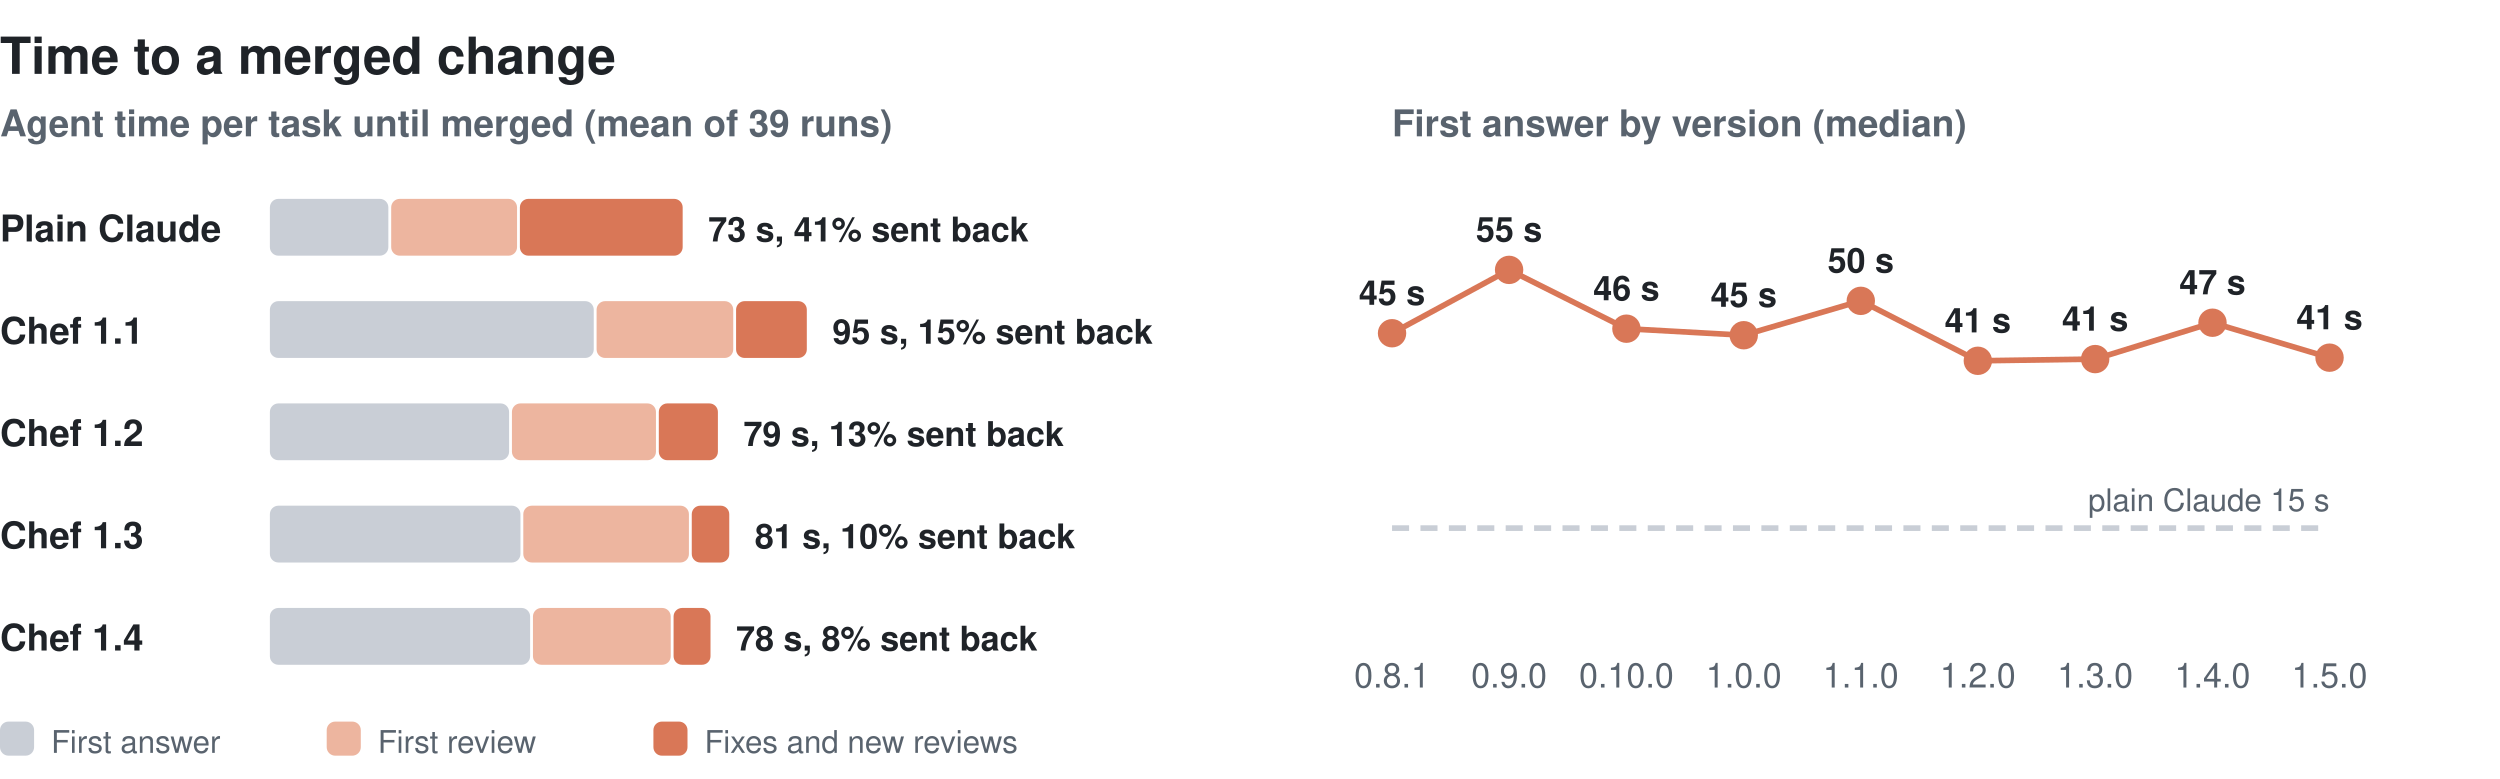
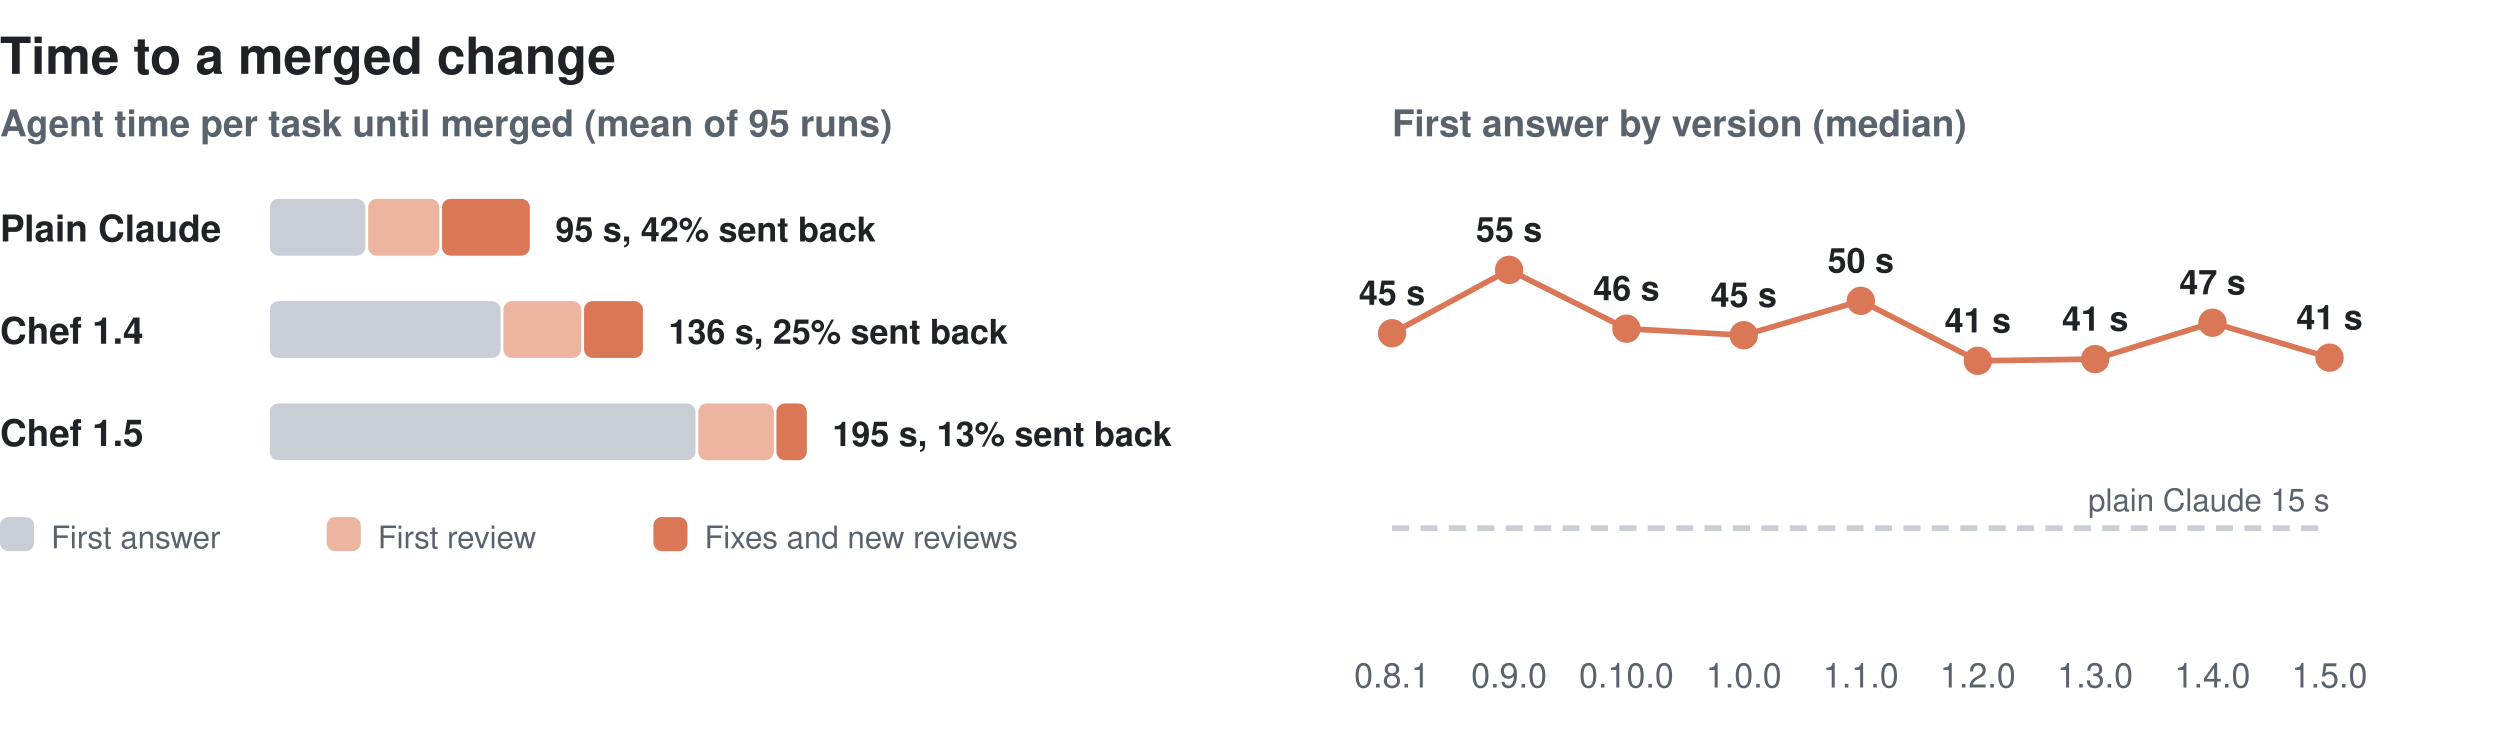
- <svg xmlns="http://www.w3.org/2000/svg" width="880" height="274" viewBox="0 0 880 274" role="img" aria-label="Plain Claude: first answer 21 s, first review 23 s, fixes and new reviews 29 s, 41% sent back; Chef 1.1: first answer 57 s, first review 24 s, fixes and new reviews 13 s, 15% sent back; Chef 1.2: first answer 42 s, first review 26 s, fixes and new reviews 11 s, 13% sent back; Chef 1.3: first answer 44 s, first review 30 s, fixes and new reviews 7 s, 10% sent back; Chef 1.4: first answer 46 s, first review 25 s, fixes and new reviews 7 s, 8% sent back. First answer by version: 0.8.1 45 s, 0.9.0 55 s, 0.10.0 46 s, 1.0.0 45 s, 1.1.0 50 s, 1.2.0 41 s, 1.3.0 41 s, 1.4.0 47 s, 1.5.0 41 s; plain Claude 15 s.">
+ <svg xmlns="http://www.w3.org/2000/svg" width="880" height="260" viewBox="0 0 880 260" role="img" aria-label="Plain Claude: first answer 36 s, first review 27 s, fixes and new reviews 33 s, 42% sent back; Chef 1.4: first answer 84 s, first review 29 s, fixes and new reviews 22 s, 25% sent back; Chef 1.5: first answer 155 s, first review 28 s, fixes and new reviews 12 s, 13% sent back. First answer by version: 0.8.1 45 s, 0.9.0 55 s, 0.10.0 46 s, 1.0.0 45 s, 1.1.0 50 s, 1.2.0 41 s, 1.3.0 41 s, 1.4.0 47 s, 1.5.0 41 s; plain Claude 15 s.">
  <text x="0.0" y="26.0" fill="#1F2328" font-family="-apple-system, BlinkMacSystemFont, 'Segoe UI', Helvetica, Arial, sans-serif" font-size="18" font-weight="600" text-anchor="start">Time to a merged change</text>
-   <text x="0.0" y="48.0" fill="#59636E" font-family="-apple-system, BlinkMacSystemFont, 'Segoe UI', Helvetica, Arial, sans-serif" font-size="13" font-weight="600" text-anchor="start">Agent time per task until merged (mean of 39 runs)</text>
+   <text x="0.0" y="48.0" fill="#59636E" font-family="-apple-system, BlinkMacSystemFont, 'Segoe UI', Helvetica, Arial, sans-serif" font-size="13" font-weight="600" text-anchor="start">Agent time per task until merged (mean of 95 runs)</text>
  <text x="0.0" y="85.0" fill="#1F2328" font-family="-apple-system, BlinkMacSystemFont, 'Segoe UI', Helvetica, Arial, sans-serif" font-size="13" font-weight="600" text-anchor="start">Plain Claude</text>
-   <rect x="95.0" y="70.0" width="41.7" height="20.0" rx="3" fill="#C9CED6" />
-   <rect x="137.7" y="70.0" width="44.3" height="20.0" rx="3" fill="#EDB59F" />
-   <rect x="183.0" y="70.0" width="57.3" height="20.0" rx="3" fill="#D97757" />
-   <text x="249.3" y="85.0" fill="#1F2328" font-family="-apple-system, BlinkMacSystemFont, 'Segoe UI', Helvetica, Arial, sans-serif" font-size="12" font-weight="600" text-anchor="start">73 s, 41% sent back</text>
-   <text x="0.0" y="121.0" fill="#1F2328" font-family="-apple-system, BlinkMacSystemFont, 'Segoe UI', Helvetica, Arial, sans-serif" font-size="13" font-weight="600" text-anchor="start">Chef 1.1</text>
-   <rect x="95.0" y="106.0" width="114.0" height="20.0" rx="3" fill="#C9CED6" />
-   <rect x="210.0" y="106.0" width="48.1" height="20.0" rx="3" fill="#EDB59F" />
-   <rect x="259.1" y="106.0" width="24.9" height="20.0" rx="3" fill="#D97757" />
-   <text x="293.0" y="121.0" fill="#1F2328" font-family="-apple-system, BlinkMacSystemFont, 'Segoe UI', Helvetica, Arial, sans-serif" font-size="12" font-weight="600" text-anchor="start">95 s, 15% sent back</text>
-   <text x="0.0" y="157.0" fill="#1F2328" font-family="-apple-system, BlinkMacSystemFont, 'Segoe UI', Helvetica, Arial, sans-serif" font-size="13" font-weight="600" text-anchor="start">Chef 1.2</text>
-   <rect x="95.0" y="142.0" width="84.2" height="20.0" rx="3" fill="#C9CED6" />
-   <rect x="180.2" y="142.0" width="50.7" height="20.0" rx="3" fill="#EDB59F" />
-   <rect x="231.9" y="142.0" width="20.8" height="20.0" rx="3" fill="#D97757" />
-   <text x="261.7" y="157.0" fill="#1F2328" font-family="-apple-system, BlinkMacSystemFont, 'Segoe UI', Helvetica, Arial, sans-serif" font-size="12" font-weight="600" text-anchor="start">79 s, 13% sent back</text>
-   <text x="0.0" y="193.0" fill="#1F2328" font-family="-apple-system, BlinkMacSystemFont, 'Segoe UI', Helvetica, Arial, sans-serif" font-size="13" font-weight="600" text-anchor="start">Chef 1.3</text>
-   <rect x="95.0" y="178.0" width="88.2" height="20.0" rx="3" fill="#C9CED6" />
-   <rect x="184.2" y="178.0" width="58.3" height="20.0" rx="3" fill="#EDB59F" />
-   <rect x="243.5" y="178.0" width="13.2" height="20.0" rx="3" fill="#D97757" />
-   <text x="265.7" y="193.0" fill="#1F2328" font-family="-apple-system, BlinkMacSystemFont, 'Segoe UI', Helvetica, Arial, sans-serif" font-size="12" font-weight="600" text-anchor="start">81 s, 10% sent back</text>
-   <text x="0.0" y="229.0" fill="#1F2328" font-family="-apple-system, BlinkMacSystemFont, 'Segoe UI', Helvetica, Arial, sans-serif" font-size="13" font-weight="600" text-anchor="start">Chef 1.4</text>
-   <rect x="95.0" y="214.0" width="91.6" height="20.0" rx="3" fill="#C9CED6" />
-   <rect x="187.6" y="214.0" width="48.5" height="20.0" rx="3" fill="#EDB59F" />
-   <rect x="237.1" y="214.0" width="13.0" height="20.0" rx="3" fill="#D97757" />
-   <text x="259.1" y="229.0" fill="#1F2328" font-family="-apple-system, BlinkMacSystemFont, 'Segoe UI', Helvetica, Arial, sans-serif" font-size="12" font-weight="600" text-anchor="start">78 s, 8% sent back</text>
-   <rect x="0.0" y="254.0" width="12.0" height="12.0" rx="3" fill="#C9CED6" />
-   <text x="18.0" y="265.0" fill="#59636E" font-family="-apple-system, BlinkMacSystemFont, 'Segoe UI', Helvetica, Arial, sans-serif" font-size="11" font-weight="400" text-anchor="start">First answer</text>
-   <rect x="115.0" y="254.0" width="12.0" height="12.0" rx="3" fill="#EDB59F" />
-   <text x="133.0" y="265.0" fill="#59636E" font-family="-apple-system, BlinkMacSystemFont, 'Segoe UI', Helvetica, Arial, sans-serif" font-size="11" font-weight="400" text-anchor="start">First review</text>
-   <rect x="230.0" y="254.0" width="12.0" height="12.0" rx="3" fill="#D97757" />
-   <text x="248.0" y="265.0" fill="#59636E" font-family="-apple-system, BlinkMacSystemFont, 'Segoe UI', Helvetica, Arial, sans-serif" font-size="11" font-weight="400" text-anchor="start">Fixes and new reviews</text>
+   <rect x="95.0" y="70.0" width="33.6" height="20.0" rx="3" fill="#C9CED6" />
+   <rect x="129.6" y="70.0" width="25.0" height="20.0" rx="3" fill="#EDB59F" />
+   <rect x="155.6" y="70.0" width="30.9" height="20.0" rx="3" fill="#D97757" />
+   <text x="195.5" y="85.0" fill="#1F2328" font-family="-apple-system, BlinkMacSystemFont, 'Segoe UI', Helvetica, Arial, sans-serif" font-size="12" font-weight="600" text-anchor="start">95 s, 42% sent back</text>
+   <text x="0.0" y="121.0" fill="#1F2328" font-family="-apple-system, BlinkMacSystemFont, 'Segoe UI', Helvetica, Arial, sans-serif" font-size="13" font-weight="600" text-anchor="start">Chef 1.4</text>
+   <rect x="95.0" y="106.0" width="81.2" height="20.0" rx="3" fill="#C9CED6" />
+   <rect x="177.2" y="106.0" width="27.4" height="20.0" rx="3" fill="#EDB59F" />
+   <rect x="205.6" y="106.0" width="20.7" height="20.0" rx="3" fill="#D97757" />
+   <text x="235.3" y="121.0" fill="#1F2328" font-family="-apple-system, BlinkMacSystemFont, 'Segoe UI', Helvetica, Arial, sans-serif" font-size="12" font-weight="600" text-anchor="start">136 s, 25% sent back</text>
+   <text x="0.0" y="157.0" fill="#1F2328" font-family="-apple-system, BlinkMacSystemFont, 'Segoe UI', Helvetica, Arial, sans-serif" font-size="13" font-weight="600" text-anchor="start">Chef 1.5</text>
+   <rect x="95.0" y="142.0" width="149.8" height="20.0" rx="3" fill="#C9CED6" />
+   <rect x="245.8" y="142.0" width="26.6" height="20.0" rx="3" fill="#EDB59F" />
+   <rect x="273.3" y="142.0" width="10.7" height="20.0" rx="3" fill="#D97757" />
+   <text x="293.0" y="157.0" fill="#1F2328" font-family="-apple-system, BlinkMacSystemFont, 'Segoe UI', Helvetica, Arial, sans-serif" font-size="12" font-weight="600" text-anchor="start">195 s, 13% sent back</text>
+   <rect x="0.0" y="182.0" width="12.0" height="12.0" rx="3" fill="#C9CED6" />
+   <text x="18.0" y="193.0" fill="#59636E" font-family="-apple-system, BlinkMacSystemFont, 'Segoe UI', Helvetica, Arial, sans-serif" font-size="11" font-weight="400" text-anchor="start">First answer</text>
+   <rect x="115.0" y="182.0" width="12.0" height="12.0" rx="3" fill="#EDB59F" />
+   <text x="133.0" y="193.0" fill="#59636E" font-family="-apple-system, BlinkMacSystemFont, 'Segoe UI', Helvetica, Arial, sans-serif" font-size="11" font-weight="400" text-anchor="start">First review</text>
+   <rect x="230.0" y="182.0" width="12.0" height="12.0" rx="3" fill="#D97757" />
+   <text x="248.0" y="193.0" fill="#59636E" font-family="-apple-system, BlinkMacSystemFont, 'Segoe UI', Helvetica, Arial, sans-serif" font-size="11" font-weight="400" text-anchor="start">Fixes and new reviews</text>
  <text x="490.0" y="48.0" fill="#59636E" font-family="-apple-system, BlinkMacSystemFont, 'Segoe UI', Helvetica, Arial, sans-serif" font-size="13" font-weight="600" text-anchor="start">First answer by version (median)</text>
  <line x1="490.0" y1="185.9" x2="820.0" y2="185.9" stroke="#C9CED6" stroke-width="2" stroke-dasharray="6 4" />
  <text x="820.0" y="179.9" fill="#59636E" font-family="-apple-system, BlinkMacSystemFont, 'Segoe UI', Helvetica, Arial, sans-serif" font-size="11" font-weight="400" text-anchor="end">plain Claude 15 s</text>
  <polyline points="490.0,117.3 531.2,95.0 572.5,115.7 613.8,118.0 655.0,105.9 696.2,127.0 737.5,126.4 778.8,113.6 820.0,125.9" fill="none" stroke="#D97757" stroke-width="2" />
  <circle cx="490.0" cy="117.3" r="5" fill="#D97757" />
  <text x="490.0" y="107.3" fill="#1F2328" font-family="-apple-system, BlinkMacSystemFont, 'Segoe UI', Helvetica, Arial, sans-serif" font-size="12" font-weight="600" text-anchor="middle">45 s</text>
  <text x="490.0" y="242.0" fill="#59636E" font-family="-apple-system, BlinkMacSystemFont, 'Segoe UI', Helvetica, Arial, sans-serif" font-size="12" font-weight="400" text-anchor="middle">0.8.1</text>
  <circle cx="531.2" cy="95.0" r="5" fill="#D97757" />
  <text x="531.2" y="85.0" fill="#1F2328" font-family="-apple-system, BlinkMacSystemFont, 'Segoe UI', Helvetica, Arial, sans-serif" font-size="12" font-weight="600" text-anchor="middle">55 s</text>
  <text x="531.2" y="242.0" fill="#59636E" font-family="-apple-system, BlinkMacSystemFont, 'Segoe UI', Helvetica, Arial, sans-serif" font-size="12" font-weight="400" text-anchor="middle">0.9.0</text>
  <circle cx="572.5" cy="115.7" r="5" fill="#D97757" />
  <text x="572.5" y="105.7" fill="#1F2328" font-family="-apple-system, BlinkMacSystemFont, 'Segoe UI', Helvetica, Arial, sans-serif" font-size="12" font-weight="600" text-anchor="middle">46 s</text>
  <text x="572.5" y="242.0" fill="#59636E" font-family="-apple-system, BlinkMacSystemFont, 'Segoe UI', Helvetica, Arial, sans-serif" font-size="12" font-weight="400" text-anchor="middle">0.10.0</text>
  <circle cx="613.8" cy="118.0" r="5" fill="#D97757" />
  <text x="613.8" y="108.0" fill="#1F2328" font-family="-apple-system, BlinkMacSystemFont, 'Segoe UI', Helvetica, Arial, sans-serif" font-size="12" font-weight="600" text-anchor="middle">45 s</text>
  <text x="613.8" y="242.0" fill="#59636E" font-family="-apple-system, BlinkMacSystemFont, 'Segoe UI', Helvetica, Arial, sans-serif" font-size="12" font-weight="400" text-anchor="middle">1.0.0</text>
  <circle cx="655.0" cy="105.9" r="5" fill="#D97757" />
  <text x="655.0" y="95.9" fill="#1F2328" font-family="-apple-system, BlinkMacSystemFont, 'Segoe UI', Helvetica, Arial, sans-serif" font-size="12" font-weight="600" text-anchor="middle">50 s</text>
  <text x="655.0" y="242.0" fill="#59636E" font-family="-apple-system, BlinkMacSystemFont, 'Segoe UI', Helvetica, Arial, sans-serif" font-size="12" font-weight="400" text-anchor="middle">1.1.0</text>
  <circle cx="696.2" cy="127.0" r="5" fill="#D97757" />
  <text x="696.2" y="117.0" fill="#1F2328" font-family="-apple-system, BlinkMacSystemFont, 'Segoe UI', Helvetica, Arial, sans-serif" font-size="12" font-weight="600" text-anchor="middle">41 s</text>
  <text x="696.2" y="242.0" fill="#59636E" font-family="-apple-system, BlinkMacSystemFont, 'Segoe UI', Helvetica, Arial, sans-serif" font-size="12" font-weight="400" text-anchor="middle">1.2.0</text>
  <circle cx="737.5" cy="126.4" r="5" fill="#D97757" />
  <text x="737.5" y="116.4" fill="#1F2328" font-family="-apple-system, BlinkMacSystemFont, 'Segoe UI', Helvetica, Arial, sans-serif" font-size="12" font-weight="600" text-anchor="middle">41 s</text>
  <text x="737.5" y="242.0" fill="#59636E" font-family="-apple-system, BlinkMacSystemFont, 'Segoe UI', Helvetica, Arial, sans-serif" font-size="12" font-weight="400" text-anchor="middle">1.3.0</text>
  <circle cx="778.8" cy="113.6" r="5" fill="#D97757" />
  <text x="778.8" y="103.6" fill="#1F2328" font-family="-apple-system, BlinkMacSystemFont, 'Segoe UI', Helvetica, Arial, sans-serif" font-size="12" font-weight="600" text-anchor="middle">47 s</text>
  <text x="778.8" y="242.0" fill="#59636E" font-family="-apple-system, BlinkMacSystemFont, 'Segoe UI', Helvetica, Arial, sans-serif" font-size="12" font-weight="400" text-anchor="middle">1.4.0</text>
  <circle cx="820.0" cy="125.9" r="5" fill="#D97757" />
  <text x="820.0" y="115.9" fill="#1F2328" font-family="-apple-system, BlinkMacSystemFont, 'Segoe UI', Helvetica, Arial, sans-serif" font-size="12" font-weight="600" text-anchor="middle">41 s</text>
  <text x="820.0" y="242.0" fill="#59636E" font-family="-apple-system, BlinkMacSystemFont, 'Segoe UI', Helvetica, Arial, sans-serif" font-size="12" font-weight="400" text-anchor="middle">1.5.0</text>
</svg>
